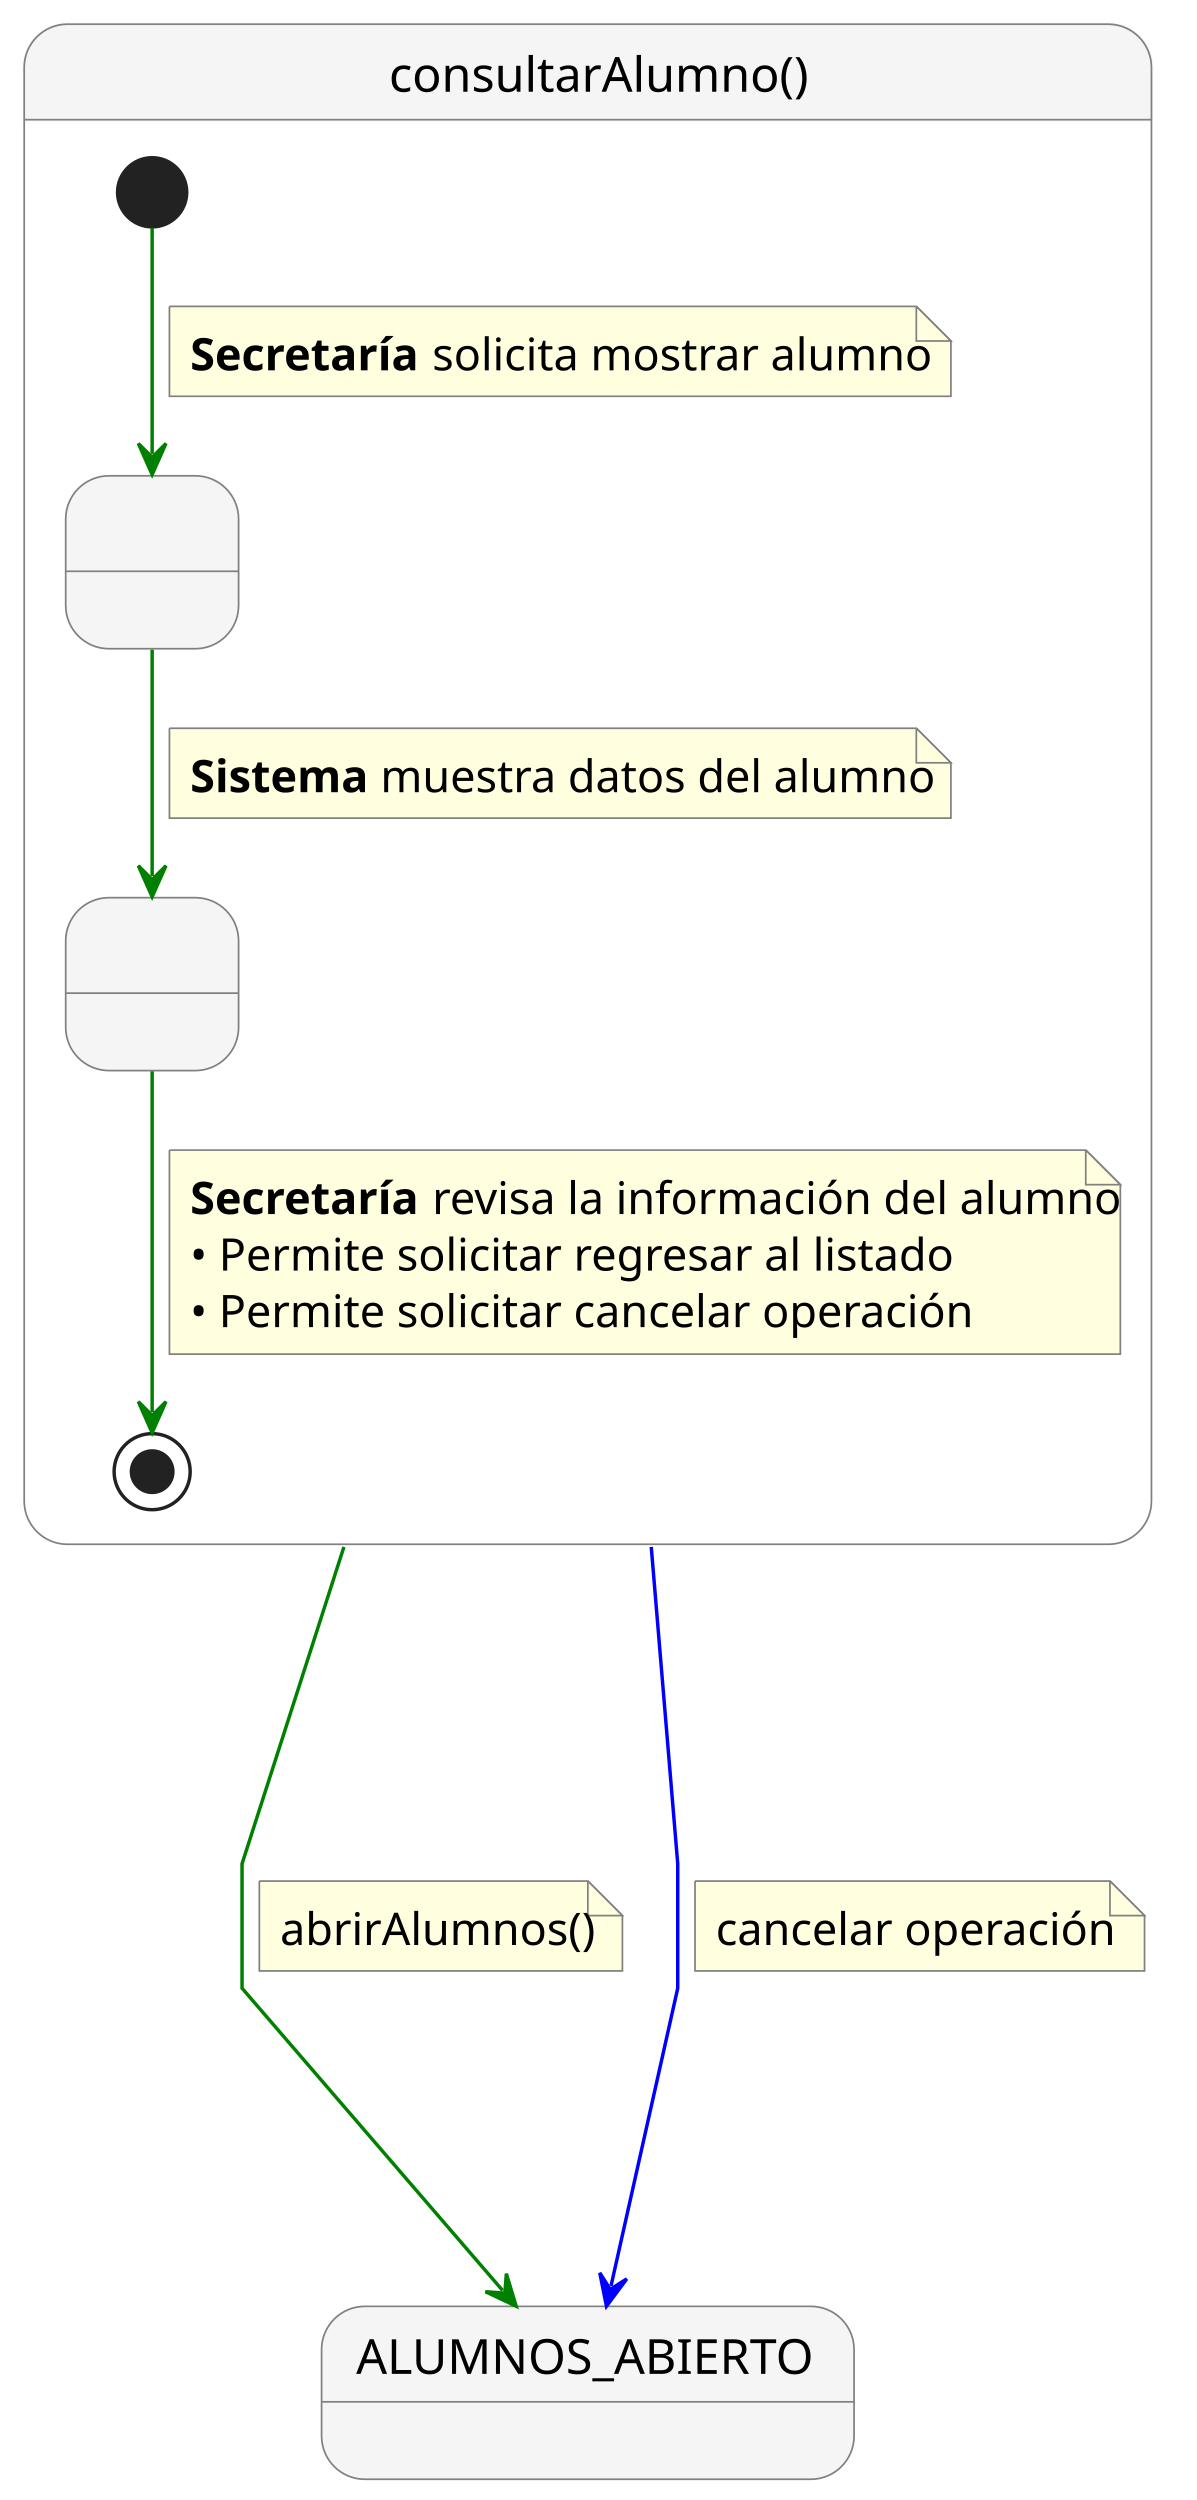
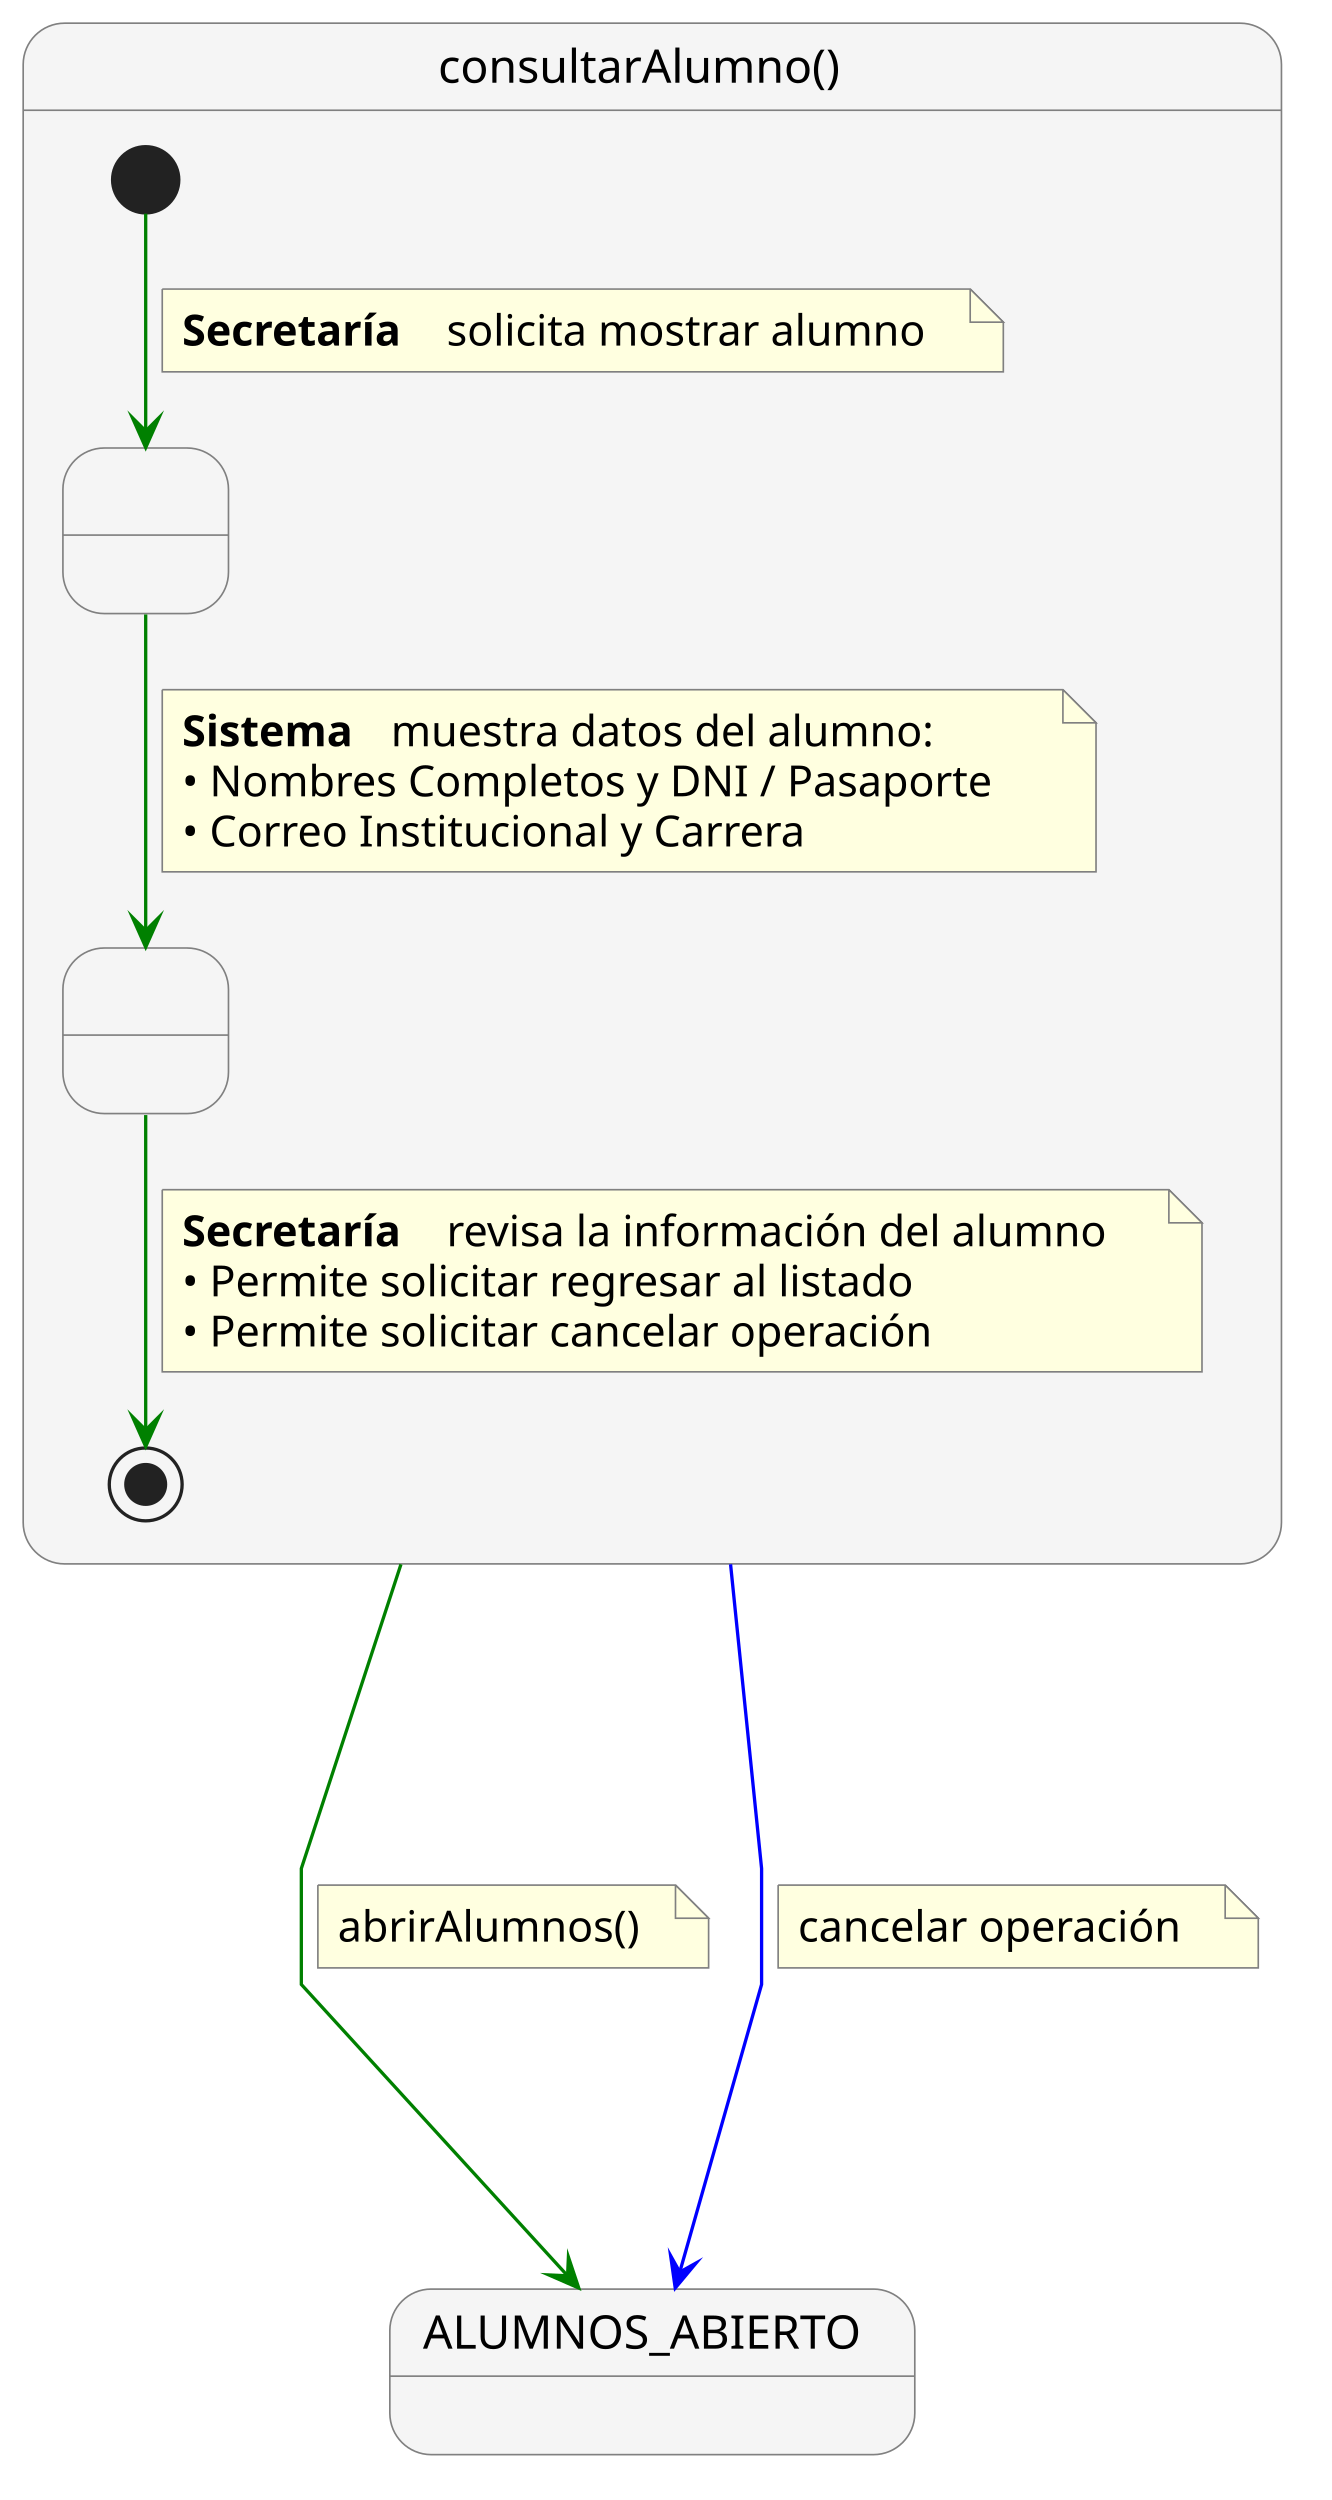
- <svg xmlns="http://www.w3.org/2000/svg" contentStyleType="text/css" height="723px" preserveAspectRatio="none" style="width:346px;height:723px;background:#FFFFFF;" version="1.1" viewBox="0 0 346 723" width="346px" zoomAndPan="magnify">
+ <svg xmlns="http://www.w3.org/2000/svg" version="1.1" data-diagram-type="STATE" style="width:402px;height:755px;background:#FFFFFF;" width="402px" height="755px" viewBox="0 0 402 755" zoomAndPan="magnify" preserveAspectRatio="none" contentStyleType="text/css">
  <defs />
-   <g>
-     <path d="M19.5,7 L320.5,7 A12.5,12.5 0 0 1 333,19.5 L333,34.609 L7,34.609 L7,19.5 A12.5,12.5 0 0 1 19.5,7 " fill="#F5F5F5" style="stroke:#F5F5F5;stroke-width:1.0;" />
-     <rect fill="none" height="439.609" rx="12.5" ry="12.5" style="stroke:#808080;stroke-width:0.5;" width="326" x="7" y="7" />
-     <line style="stroke:#808080;stroke-width:0.5;" x1="7" x2="333" y1="34.609" y2="34.609" />
-     <text fill="#000000" font-family="sans-serif" font-size="14" lengthAdjust="spacing" textLength="115" x="112.5" y="26.533">consultarAlumno()</text>
-     <g id="consultarAlumno.Paso1">
-       <rect fill="#F5F5F5" height="50" rx="12.5" ry="12.5" style="stroke:#808080;stroke-width:0.5;" width="50" x="19" y="137.609" />
-       <line style="stroke:#808080;stroke-width:0.5;" x1="19" x2="69" y1="165.219" y2="165.219" />
-       <text fill="#000000" font-family="sans-serif" font-size="14" lengthAdjust="spacing" textLength="4" x="42" y="157.143"> </text>
+   <g font-family="sans-serif" lengthAdjust="spacing">
+     <g class="entity" data-qualified-name="consultarAlumno" id="ent0001" data-source-line="9">
+       <path d="M19.5,7 L374.5,7 A12.5,12.5 0 0 1 387,19.5 L387,33.297 L7,33.297 L7,19.5 A12.5,12.5 0 0 1 19.5,7" fill="#F5F5F5" />
+       <path d="M7,33.297 L387,33.297 L387,459.797 A12.5,12.5 0 0 1 374.5,472.297 L19.5,472.297 A12.5,12.5 0 0 1 7,459.797 L7,33.297" fill="#F5F5F5" />
+       <rect x="7" y="7" width="380" height="465.297" fill="none" style="stroke:#808080;stroke-width:0.5;" rx="12.5" ry="12.5" />
+       <line x1="7" y1="33.297" x2="387" y2="33.297" style="stroke:#808080;stroke-width:0.5;" />
+       <text x="132.322" y="24.995" fill="#000" font-size="14" textLength="129.356">consultarAlumno()</text>
+       <g class="entity" data-qualified-name="consultarAlumno.Paso1" id="ent0002" data-source-line="11">
+         <rect x="19" y="135.297" width="50" height="50" fill="#F5F5F5" style="stroke:#808080;stroke-width:0.5;" rx="12.5" ry="12.5" />
+         <line x1="19" y1="161.594" x2="69" y2="161.594" style="stroke:#808080;stroke-width:0.5;" />
+         <text x="41.775" y="153.292" fill="#000" font-size="14"> </text>
+       </g>
+       <g class="entity" data-qualified-name="consultarAlumno.Paso2" id="ent0003" data-source-line="12">
+         <rect x="19" y="286.297" width="50" height="50" fill="#F5F5F5" style="stroke:#808080;stroke-width:0.5;" rx="12.5" ry="12.5" />
+         <line x1="19" y1="312.594" x2="69" y2="312.594" style="stroke:#808080;stroke-width:0.5;" />
+         <text x="41.775" y="304.292" fill="#000" font-size="14"> </text>
+       </g>
+       <g class="start_entity" data-qualified-name="consultarAlumno..start.consultarAlumno" id="ent0005" data-source-line="14">
+         <ellipse cx="44" cy="54.297" rx="10" ry="10" fill="#222" style="stroke:#222;stroke-width:1;" />
+       </g>
+       <g class="end_entity" data-qualified-name="consultarAlumno..end.consultarAlumno" id="ent0008" data-source-line="26">
+         <ellipse cx="44" cy="448.297" rx="11" ry="11" fill="none" style="stroke:#222;stroke-width:1;" />
+         <ellipse cx="44" cy="448.297" rx="6" ry="6" fill="#222" style="stroke:#222;stroke-width:1;" />
+       </g>
+       <g class="link" data-entity-1="ent0005" data-entity-2="ent0002" id="lnk6" data-source-line="14" data-link-type="dependency">
+         <path d="M44,64.527 C44,80.237 44,107.657 44,130.167" style="stroke:#008000;stroke-width:1;" fill="none" id="*start*consultarAlumno-to-Paso1" />
+         <polygon points="44,135.167,48,126.167,44,130.167,40,126.167,44,135.167" fill="#008000" style="stroke:#008000;stroke-width:1;stroke-linejoin:miter;stroke-miterlimit:10;" />
+         <path d="M49,87.297 L49,112.297 L303,112.297 L303,97.297 L293,87.297 L49,87.297" style="stroke:#808080;stroke-width:0.5;" fill="#FFFFE0" />
+         <path d="M293,87.297 L293,97.297 L303,97.297 L293,87.297" style="stroke:#808080;stroke-width:0.5;" fill="#FFFFE0" />
+         <text x="55" y="104.364" fill="#000" font-size="13" textLength="75.74" font-weight="700">Secretaría</text>
+         <text x="134.873" y="104.364" fill="#000" font-size="13" textLength="153.854">solicita mostrar alumno</text>
+       </g>
+       <g class="link" data-entity-1="ent0002" data-entity-2="ent0003" id="lnk7" data-source-line="19" data-link-type="dependency">
+         <path d="M44,185.567 C44,213.277 44,253.337 44,281.037" style="stroke:#008000;stroke-width:1;" fill="none" id="Paso1-to-Paso2" />
+         <polygon points="44,286.037,48,277.037,44,281.037,40,277.037,44,286.037" fill="#008000" style="stroke:#008000;stroke-width:1;stroke-linejoin:miter;stroke-miterlimit:10;" />
+         <path d="M49,208.297 L49,263.297 L331,263.297 L331,218.297 L321,208.297 L49,208.297" style="stroke:#808080;stroke-width:0.5;" fill="#FFFFE0" />
+         <path d="M321,208.297 L321,218.297 L331,218.297 L321,208.297" style="stroke:#808080;stroke-width:0.5;" fill="#FFFFE0" />
+         <text x="55" y="225.364" fill="#000" font-size="13" textLength="58.906" font-weight="700">Sistema</text>
+         <text x="118.039" y="225.364" fill="#000" font-size="13" textLength="175.437">muestra datos del alumno:</text>
+         <text x="55" y="240.497" fill="#000" font-size="13" textLength="261.384">• Nombres Completos y DNI / Pasaporte</text>
+         <text x="55" y="255.629" fill="#000" font-size="13" textLength="204.026">• Correo Institucional y Carrera</text>
+       </g>
+       <g class="link" data-entity-1="ent0003" data-entity-2="ent0008" id="lnk9" data-source-line="26" data-link-type="dependency">
+         <path d="M44,336.747 C44,366.527 44,410.507 44,431.837" style="stroke:#008000;stroke-width:1;" fill="none" id="Paso2-to-*end*consultarAlumno" />
+         <polygon points="44,436.837,48,427.837,44,431.837,40,427.837,44,436.837" fill="#008000" style="stroke:#008000;stroke-width:1;stroke-linejoin:miter;stroke-miterlimit:10;" />
+         <path d="M49,359.297 L49,414.297 L363,414.297 L363,369.297 L353,359.297 L49,359.297" style="stroke:#808080;stroke-width:0.5;" fill="#FFFFE0" />
+         <path d="M353,359.297 L353,369.297 L363,369.297 L353,359.297" style="stroke:#808080;stroke-width:0.5;" fill="#FFFFE0" />
+         <text x="55" y="376.364" fill="#000" font-size="13" textLength="75.74" font-weight="700">Secretaría</text>
+         <text x="134.873" y="376.364" fill="#000" font-size="13" textLength="213.338">revisa la información del alumno</text>
+         <text x="55" y="391.497" fill="#000" font-size="13" textLength="239.865">• Permite solicitar regresar al listado</text>
+         <text x="55" y="406.629" fill="#000" font-size="13" textLength="245.756">• Permite solicitar cancelar operación</text>
+       </g>
    </g>
-     <g id="consultarAlumno.Paso2">
-       <rect fill="#F5F5F5" height="50" rx="12.5" ry="12.5" style="stroke:#808080;stroke-width:0.5;" width="50" x="19" y="259.609" />
-       <line style="stroke:#808080;stroke-width:0.5;" x1="19" x2="69" y1="287.219" y2="287.219" />
-       <text fill="#000000" font-family="sans-serif" font-size="14" lengthAdjust="spacing" textLength="4" x="42" y="279.143"> </text>
+     <g class="entity" data-qualified-name="ALUMNOS_ABIERTO" id="ent0004" data-source-line="34">
+       <rect x="117.73" y="691.3" width="158.537" height="50" fill="#F5F5F5" style="stroke:#808080;stroke-width:0.5;" rx="12.5" ry="12.5" />
+       <line x1="117.73" y1="717.597" x2="276.267" y2="717.597" style="stroke:#808080;stroke-width:0.5;" />
+       <text x="127.73" y="709.295" fill="#000" font-size="14" textLength="138.537">ALUMNOS_ABIERTO</text>
    </g>
-     <ellipse cx="44" cy="55.609" fill="#222222" rx="10" ry="10" style="stroke:#222222;stroke-width:1.0;" />
-     <ellipse cx="44" cy="425.609" fill="none" rx="11" ry="11" style="stroke:#222222;stroke-width:1.0;" />
-     <ellipse cx="44" cy="425.609" fill="#222222" rx="6" ry="6" style="stroke:#222222;stroke-width:1.0;" />
-     <g id="link_*start*consultarAlumno_Paso1">
-       <path d="M44,65.929 C44,81.789 44,108.519 44,131.249 " fill="none" id="*start*consultarAlumno-to-Paso1" style="stroke:#008000;stroke-width:1.0;" />
-       <polygon fill="#008000" points="44,137.249,48,128.249,44,132.249,40,128.249,44,137.249" style="stroke:#008000;stroke-width:1.0;" />
-       <path d="M49,88.609 L49,114.609 L275,114.609 L275,98.609 L265,88.609 L49,88.609 " fill="#FFFFE0" style="stroke:#808080;stroke-width:0.5;" />
-       <path d="M265,88.609 L265,98.609 L275,98.609 L265,88.609 " fill="#FFFFE0" style="stroke:#808080;stroke-width:0.5;" />
-       <text fill="#000000" font-family="sans-serif" font-size="13" font-weight="bold" lengthAdjust="spacing" textLength="66" x="55" y="107.105">Secretaría</text>
-       <text fill="#000000" font-family="sans-serif" font-size="13" lengthAdjust="spacing" textLength="135" x="125" y="107.105">solicita mostrar alumno</text>
+     <g class="link" data-entity-1="ent0001" data-entity-2="ent0004" id="lnk10" data-source-line="36" data-link-type="dependency">
+       <path d="M121.09,472.42 C104.1,524.3 91,564.3 91,564.3 C91,564.3 91,599.3 91,599.3 C91,599.3 140.327,653.279 171.407,687.289" style="stroke:#008000;stroke-width:1;" fill="none" id="consultarAlumno-to-ALUMNOS_ABIERTO" />
+       <polygon points="174.78,690.98,171.661,681.638,171.407,687.289,165.756,687.035,174.78,690.98" fill="#008000" style="stroke:#008000;stroke-width:1;stroke-linejoin:miter;stroke-miterlimit:10;" />
+       <path d="M96,569.3 L96,594.3 L214,594.3 L214,579.3 L204,569.3 L96,569.3" style="stroke:#808080;stroke-width:0.5;" fill="#FFFFE0" />
+       <path d="M204,569.3 L204,579.3 L214,579.3 L204,569.3" style="stroke:#808080;stroke-width:0.5;" fill="#FFFFE0" />
+       <text x="102" y="586.367" fill="#000" font-size="13" textLength="97.037">abrirAlumnos()</text>
    </g>
-     <g id="link_Paso1_Paso2">
-       <path d="M44,187.889 C44,208.709 44,232.549 44,253.359 " fill="none" id="Paso1-to-Paso2" style="stroke:#008000;stroke-width:1.0;" />
-       <polygon fill="#008000" points="44,259.359,48,250.359,44,254.359,40,250.359,44,259.359" style="stroke:#008000;stroke-width:1.0;" />
-       <path d="M49,210.609 L49,236.609 L275,236.609 L275,220.609 L265,210.609 L49,210.609 " fill="#FFFFE0" style="stroke:#808080;stroke-width:0.5;" />
-       <path d="M265,210.609 L265,220.609 L275,220.609 L265,210.609 " fill="#FFFFE0" style="stroke:#808080;stroke-width:0.5;" />
-       <text fill="#000000" font-family="sans-serif" font-size="13" font-weight="bold" lengthAdjust="spacing" textLength="51" x="55" y="229.105">Sistema</text>
-       <text fill="#000000" font-family="sans-serif" font-size="13" lengthAdjust="spacing" textLength="150" x="110" y="229.105">muestra datos del alumno</text>
-     </g>
-     <g id="link_Paso2_*end*consultarAlumno">
-       <path d="M44,309.819 C44,340.619 44,386.449 44,408.349 " fill="none" id="Paso2-to-*end*consultarAlumno" style="stroke:#008000;stroke-width:1.0;" />
-       <polygon fill="#008000" points="44,414.349,48,405.349,44,409.349,40,405.349,44,414.349" style="stroke:#008000;stroke-width:1.0;" />
-       <path d="M49,332.609 L49,391.609 L324,391.609 L324,342.609 L314,332.609 L49,332.609 " fill="#FFFFE0" style="stroke:#808080;stroke-width:0.5;" />
-       <path d="M314,332.609 L314,342.609 L324,342.609 L314,332.609 " fill="#FFFFE0" style="stroke:#808080;stroke-width:0.5;" />
-       <text fill="#000000" font-family="sans-serif" font-size="13" font-weight="bold" lengthAdjust="spacing" textLength="66" x="55" y="351.104">Secretaría</text>
-       <text fill="#000000" font-family="sans-serif" font-size="13" lengthAdjust="spacing" textLength="184" x="125" y="351.104">revisa la información del alumno</text>
-       <text fill="#000000" font-family="sans-serif" font-size="13" lengthAdjust="spacing" textLength="210" x="55" y="367.456">• Permite solicitar regresar al listado</text>
-       <text fill="#000000" font-family="sans-serif" font-size="13" lengthAdjust="spacing" textLength="216" x="55" y="383.808">• Permite solicitar cancelar operación</text>
-     </g>
-     <g id="ALUMNOS_ABIERTO">
-       <rect fill="#F5F5F5" height="50" rx="12.5" ry="12.5" style="stroke:#808080;stroke-width:0.5;" width="154" x="93" y="667" />
-       <line style="stroke:#808080;stroke-width:0.5;" x1="93" x2="247" y1="694.609" y2="694.609" />
-       <text fill="#000000" font-family="sans-serif" font-size="14" lengthAdjust="spacing" textLength="134" x="103" y="686.533">ALUMNOS_ABIERTO</text>
-     </g>
-     <g id="link_consultarAlumno_ALUMNOS_ABIERTO">
-       <path d="M99.46,447.37 C82.92,498.83 70,539 70,539 C70,539 70,575 70,575 C70,575 116.072,628.446 145.362,662.416 " fill="none" id="consultarAlumno-to-ALUMNOS_ABIERTO" style="stroke:#008000;stroke-width:1.0;" />
-       <polygon fill="#008000" points="149.28,666.96,146.432,657.532,146.015,663.173,140.374,662.756,149.28,666.96" style="stroke:#008000;stroke-width:1.0;" />
-       <path d="M75,544 L75,570 L180,570 L180,554 L170,544 L75,544 " fill="#FFFFE0" style="stroke:#808080;stroke-width:0.5;" />
-       <path d="M170,544 L170,554 L180,554 L170,544 " fill="#FFFFE0" style="stroke:#808080;stroke-width:0.5;" />
-       <text fill="#000000" font-family="sans-serif" font-size="13" lengthAdjust="spacing" textLength="84" x="81" y="562.495">abrirAlumnos()</text>
-     </g>
-     <g id="link_consultarAlumno_ALUMNOS_ABIERTO">
-       <path d="M188.34,447.37 C192.64,498.83 196,539 196,539 C196,539 196,575 196,575 C196,575 184.312,627.135 176.702,661.105 " fill="none" id="consultarAlumno-to-ALUMNOS_ABIERTO-1" style="stroke:#0000FF;stroke-width:1.0;" />
-       <polygon fill="#0000FF" points="175.39,666.96,181.261,659.052,176.483,662.081,173.454,657.303,175.39,666.96" style="stroke:#0000FF;stroke-width:1.0;" />
-       <path d="M201,544 L201,570 L331,570 L331,554 L321,544 L201,544 " fill="#FFFFE0" style="stroke:#808080;stroke-width:0.5;" />
-       <path d="M321,544 L321,554 L331,554 L321,544 " fill="#FFFFE0" style="stroke:#808080;stroke-width:0.5;" />
-       <text fill="#000000" font-family="sans-serif" font-size="13" lengthAdjust="spacing" textLength="109" x="207" y="562.495">cancelar operación</text>
+     <g class="link" data-entity-1="ent0001" data-entity-2="ent0004" id="lnk11" data-source-line="41" data-link-type="dependency">
+       <path d="M220.63,472.42 C225.92,524.3 230,564.3 230,564.3 C230,564.3 230,599.3 230,599.3 C230,599.3 214.957,652.161 205.287,686.171" style="stroke:#00F;stroke-width:1;" fill="none" id="consultarAlumno-to-ALUMNOS_ABIERTO-1" />
+       <polygon points="203.92,690.98,210.229,683.417,205.287,686.171,202.534,681.229,203.92,690.98" fill="#00F" style="stroke:#00F;stroke-width:1;stroke-linejoin:miter;stroke-miterlimit:10;" />
+       <path d="M235,569.3 L235,594.3 L380,594.3 L380,579.3 L370,569.3 L235,569.3" style="stroke:#808080;stroke-width:0.5;" fill="#FFFFE0" />
+       <path d="M370,569.3 L370,579.3 L380,579.3 L370,569.3" style="stroke:#808080;stroke-width:0.5;" fill="#FFFFE0" />
+       <text x="241" y="586.367" fill="#000" font-size="13" textLength="124.021">cancelar operación</text>
    </g>
  </g>
</svg>
